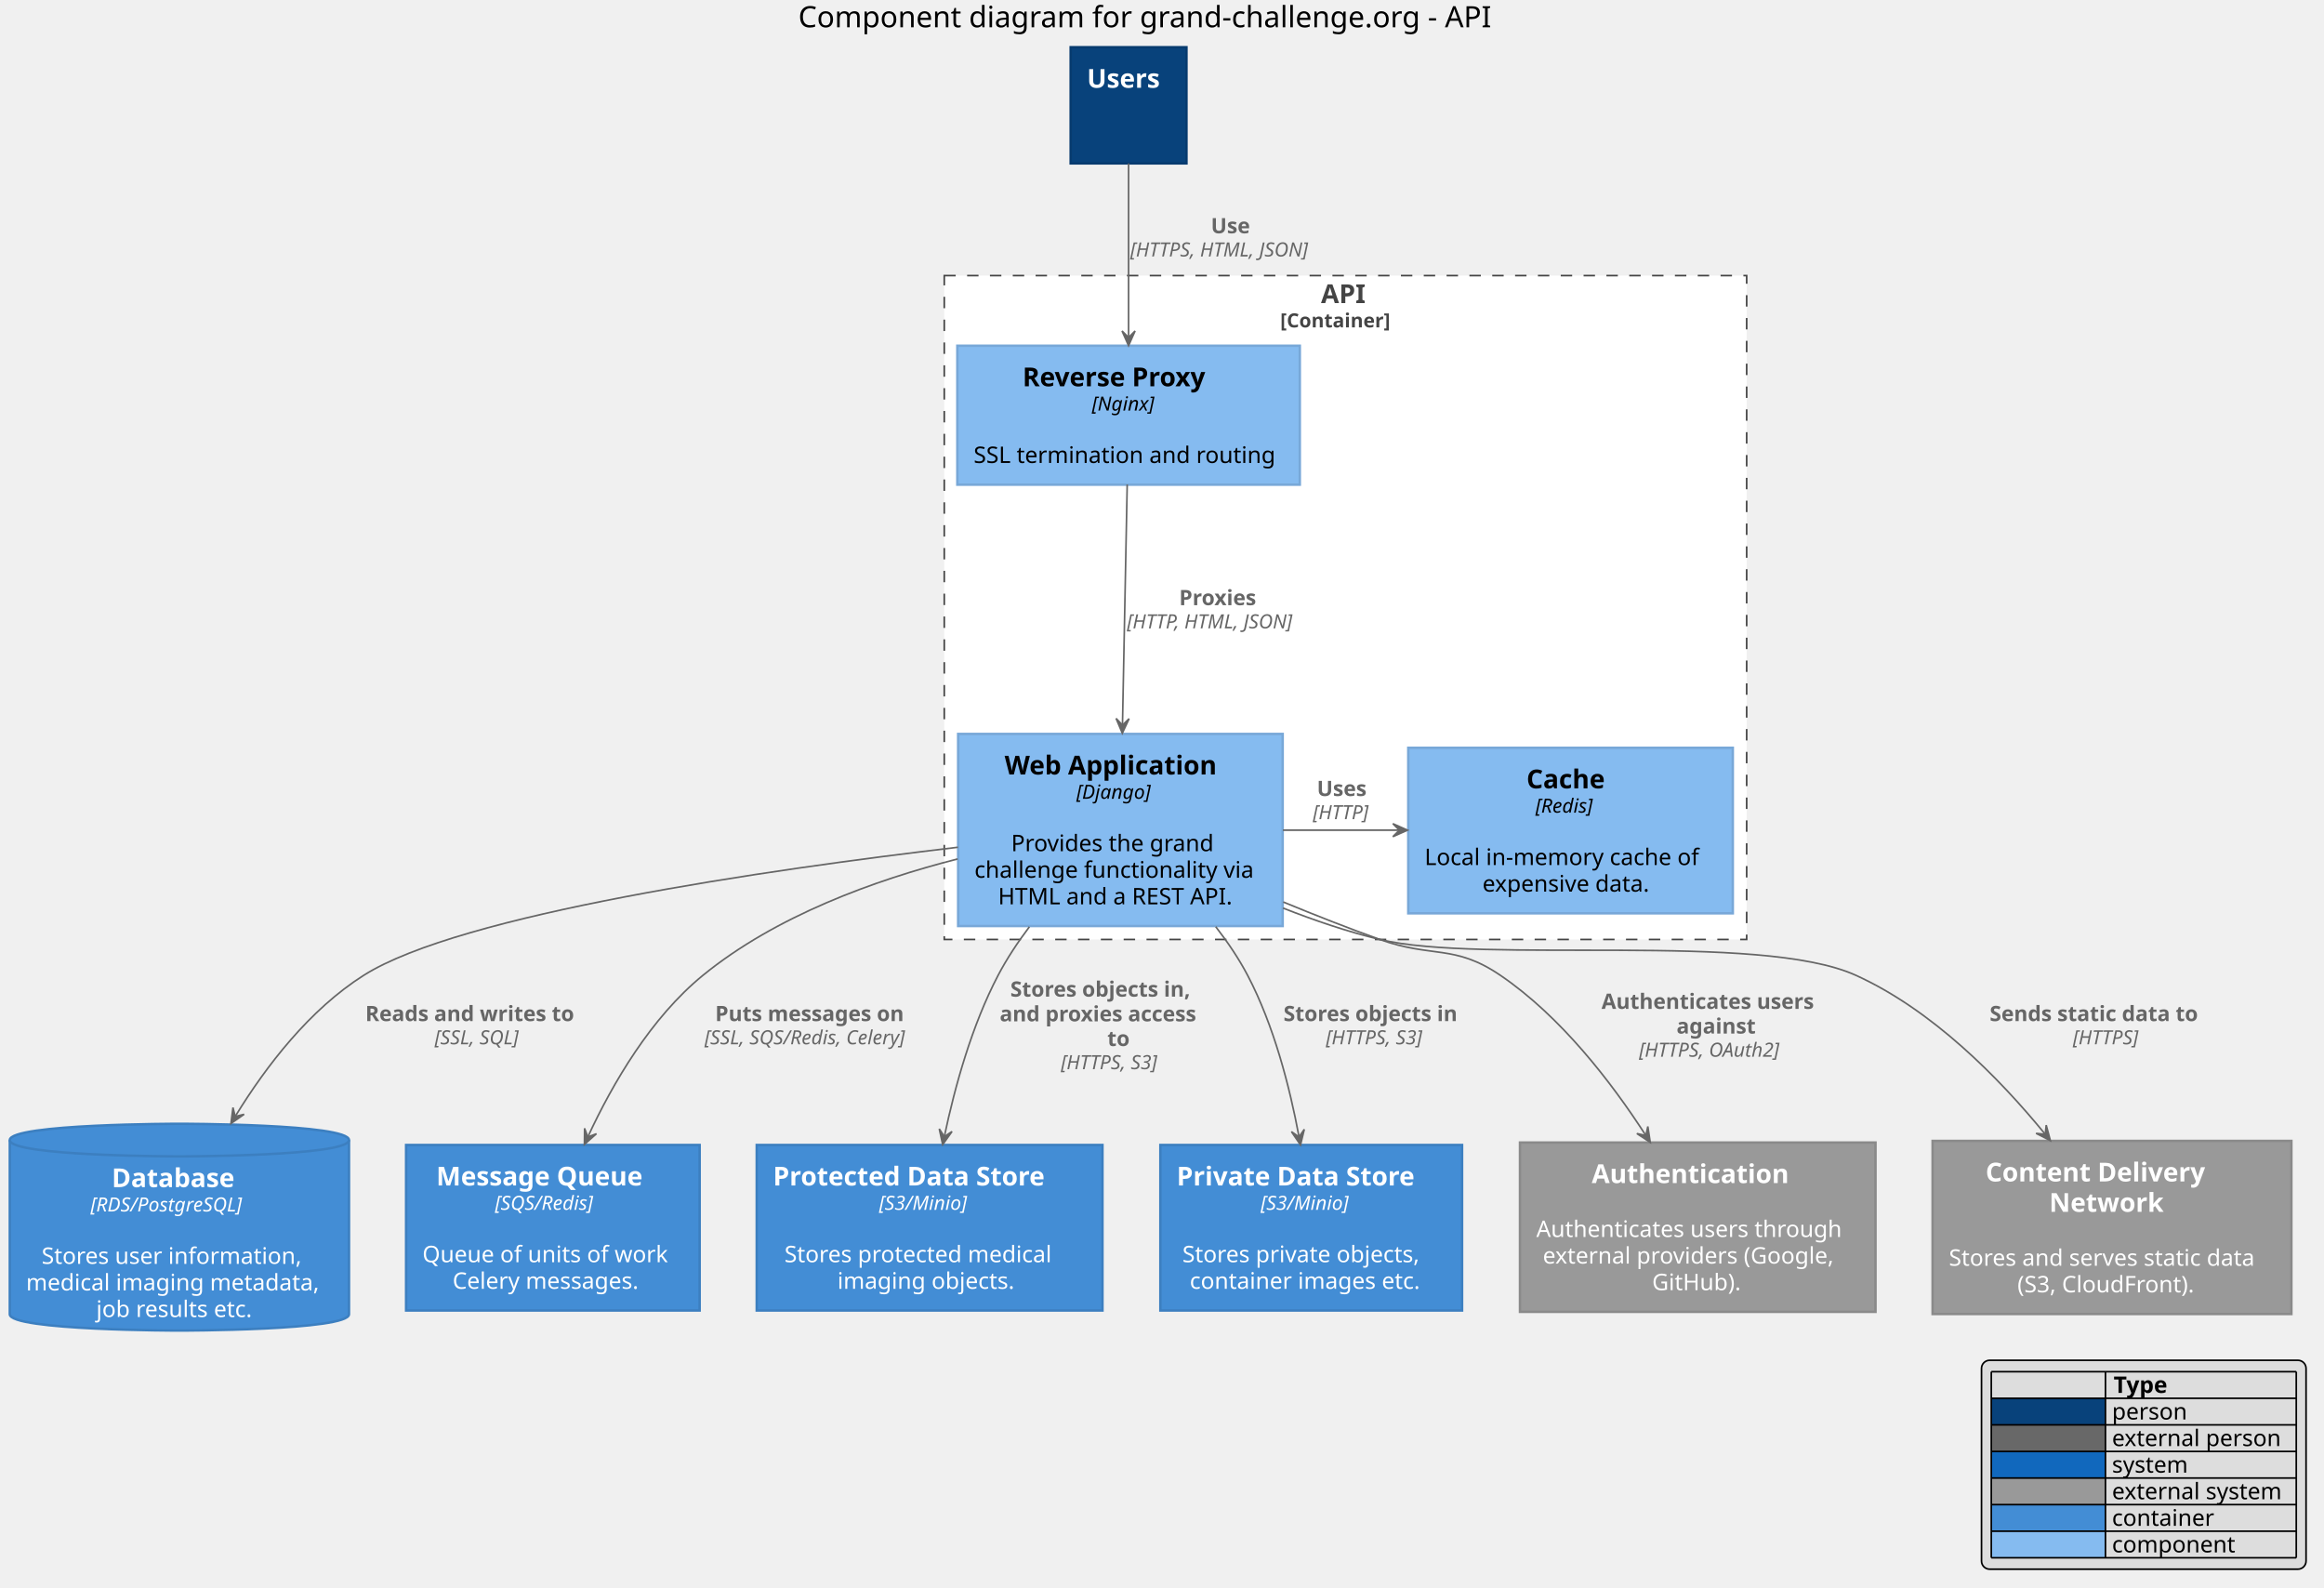
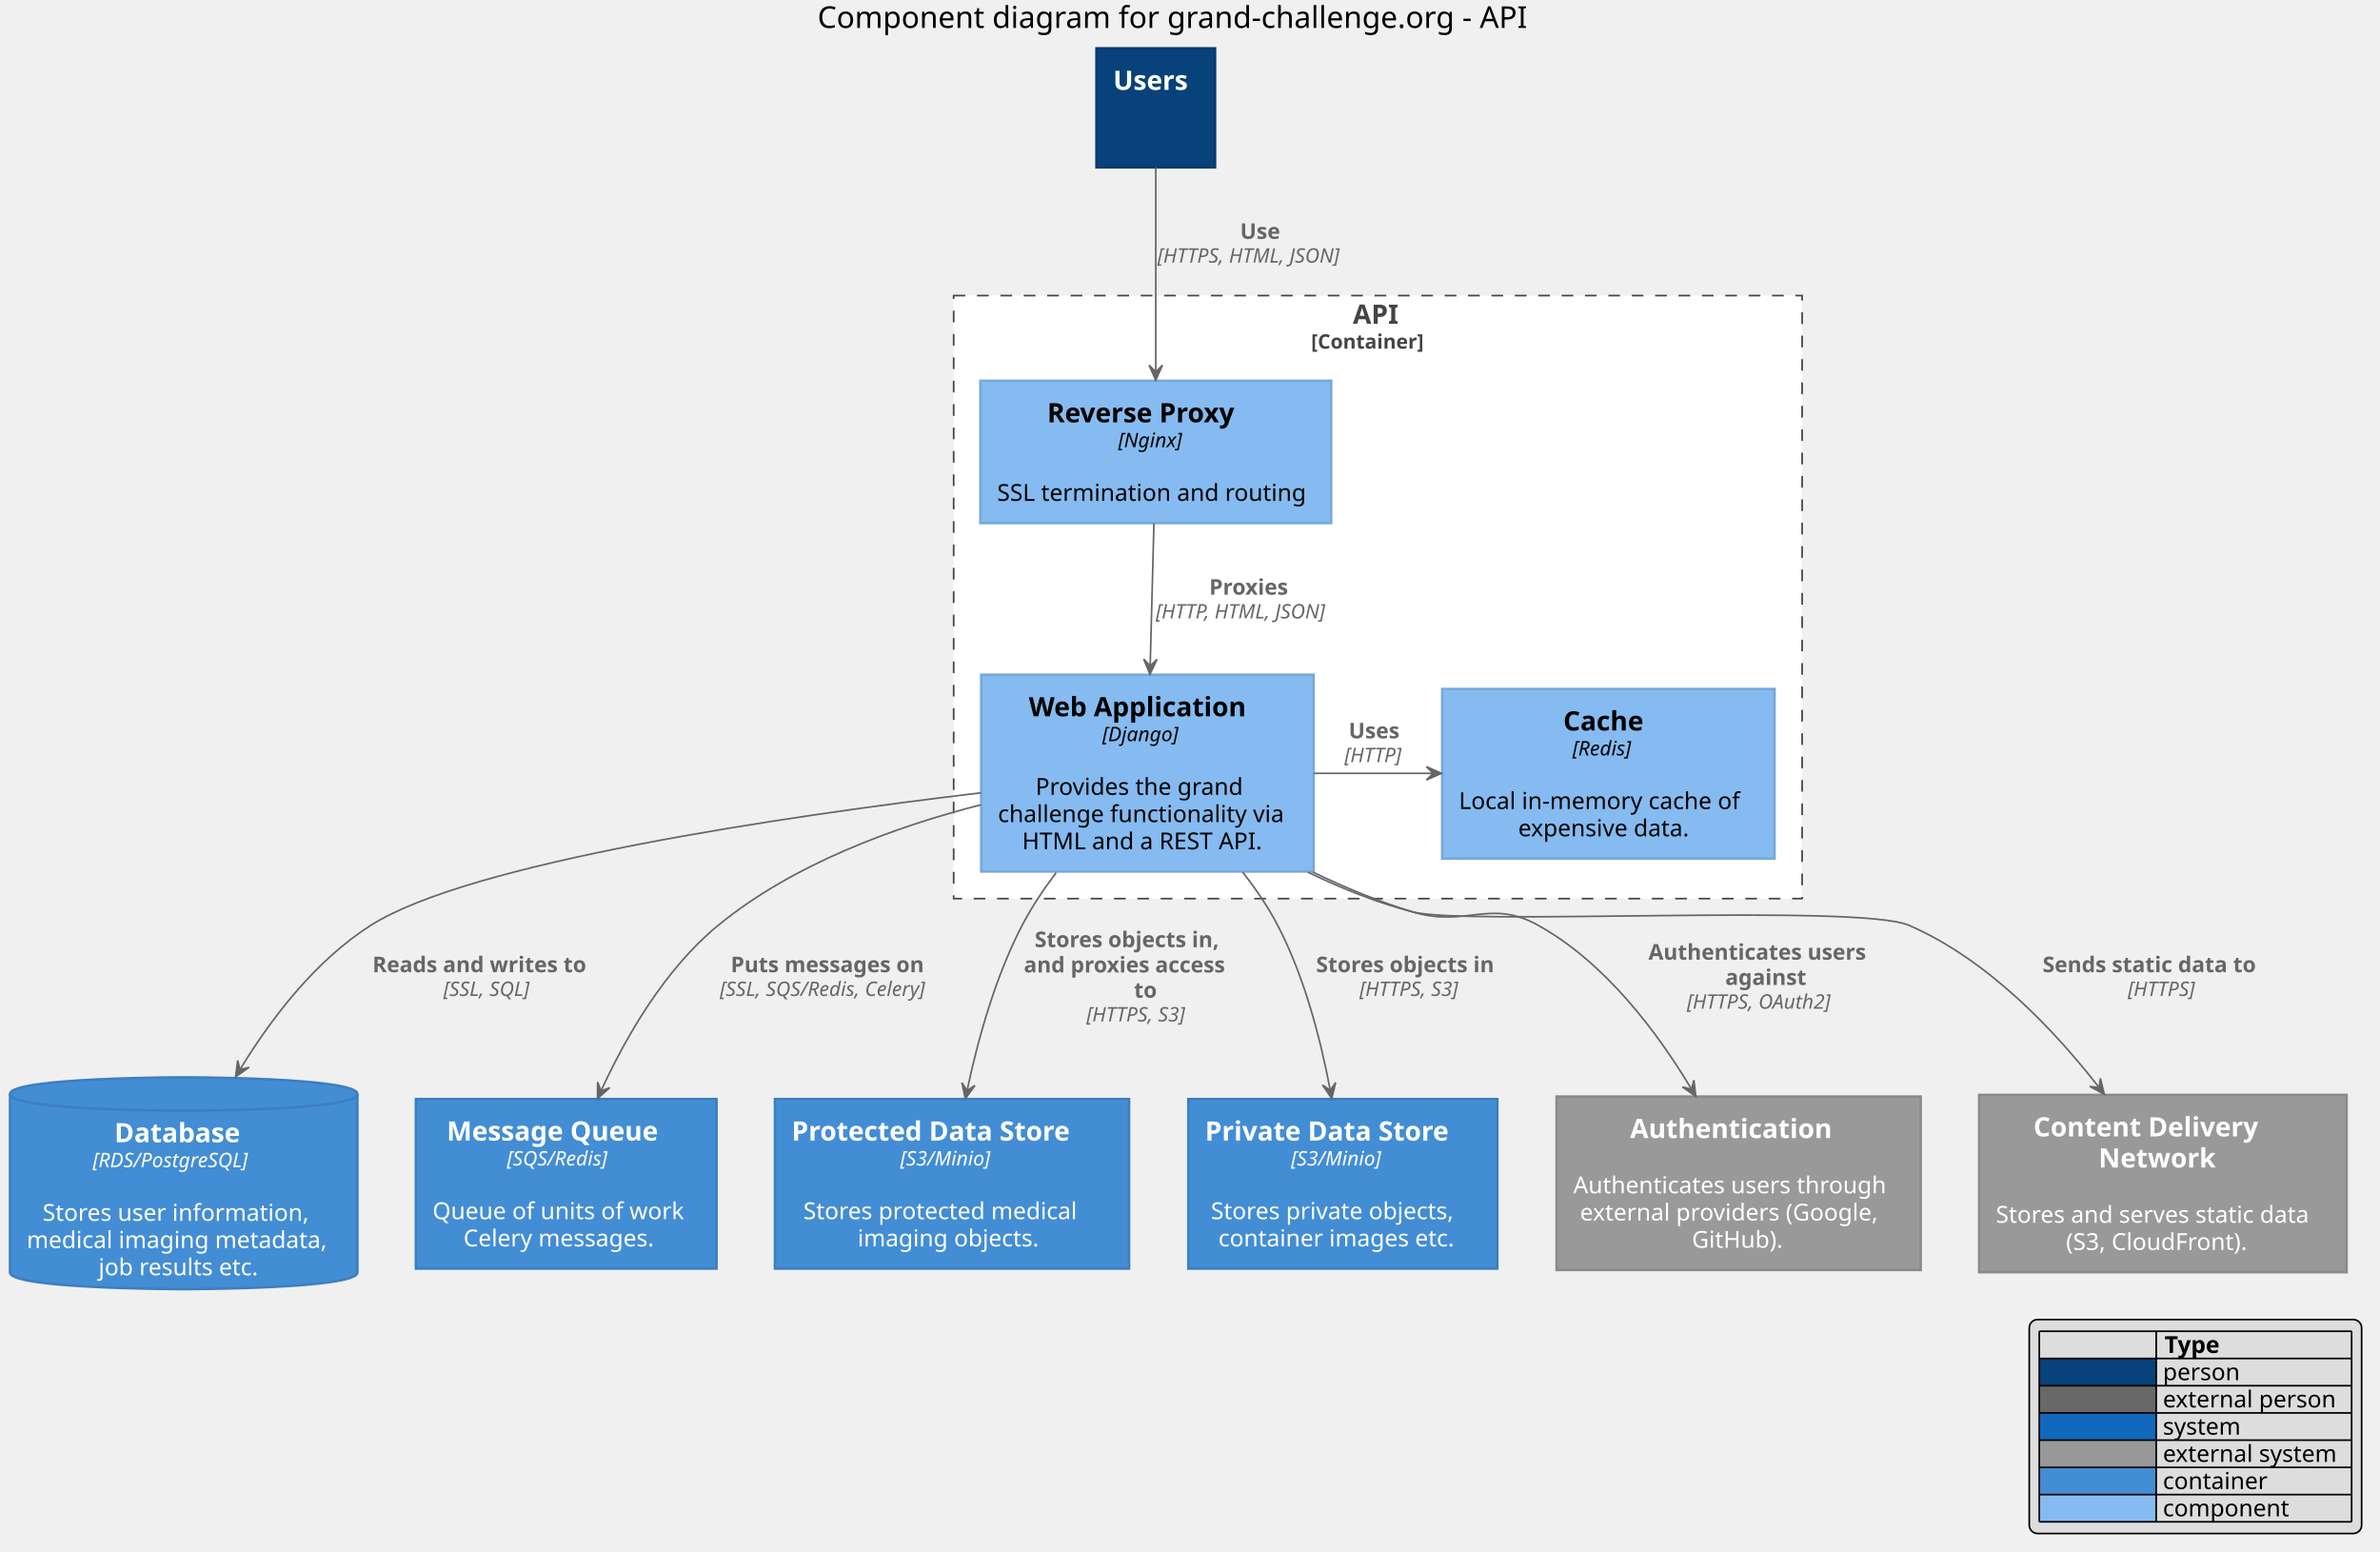
- <svg xmlns="http://www.w3.org/2000/svg" contentScriptType="application/ecmascript" contentStyleType="text/css" height="973px" preserveAspectRatio="none" style="width:1425px;height:973px;" version="1.1" viewBox="0 0 1425 973" width="1425px" zoomAndPan="magnify">
+ <svg xmlns="http://www.w3.org/2000/svg" contentScriptType="application/ecmascript" contentStyleType="text/css" height="929px" preserveAspectRatio="none" style="width:1425px;height:929px;" version="1.1" viewBox="0 0 1425 929" width="1425px" zoomAndPan="magnify">
  <defs />
  <g>
    <text fill="#000000" font-family="sans-serif" font-size="18" lengthAdjust="spacingAndGlyphs" textLength="444" x="489.5" y="16.708">Component diagram for grand-challenge.org - API</text>
-     <rect fill="#FFFFFF" height="407" style="stroke: #444444; stroke-width: 1.0; stroke-dasharray: 7.0,7.0;" width="492" x="579" y="168.953" />
-     <text fill="#444444" font-family="sans-serif" font-size="16" font-weight="bold" lengthAdjust="spacingAndGlyphs" textLength="30" x="810" y="185.805">API</text>
-     <text fill="#444444" font-family="sans-serif" font-size="12" font-weight="bold" lengthAdjust="spacingAndGlyphs" textLength="80" x="785" y="200.717">[Container]</text>
-     <rect fill="#85BBF0" height="117.781" style="stroke: #78A8D8; stroke-width: 1.5;" width="199" x="587.5" y="449.953" />
-     <text fill="#000000" font-family="sans-serif" font-size="16" font-weight="bold" lengthAdjust="spacingAndGlyphs" textLength="142" x="616" y="474.805">Web Application</text>
-     <text fill="#000000" font-family="sans-serif" font-size="12" font-style="italic" lengthAdjust="spacingAndGlyphs" textLength="54" x="660" y="489.717">[Django]</text>
-     <text fill="#000000" font-family="sans-serif" font-size="14" lengthAdjust="spacingAndGlyphs" textLength="0" x="689" y="505.542" />
-     <text fill="#000000" font-family="sans-serif" font-size="14" lengthAdjust="spacingAndGlyphs" textLength="130" x="620" y="521.839">Provides the grand</text>
-     <text fill="#000000" font-family="sans-serif" font-size="14" lengthAdjust="spacingAndGlyphs" textLength="175" x="597.5" y="538.136">challenge functionality via</text>
-     <text fill="#000000" font-family="sans-serif" font-size="14" lengthAdjust="spacingAndGlyphs" textLength="150" x="612" y="554.433">HTML and a REST API.</text>
-     <rect fill="#85BBF0" height="85.188" style="stroke: #78A8D8; stroke-width: 1.5;" width="210" x="587" y="211.953" />
-     <text fill="#000000" font-family="sans-serif" font-size="16" font-weight="bold" lengthAdjust="spacingAndGlyphs" textLength="130" x="627" y="236.805">Reverse Proxy</text>
-     <text fill="#000000" font-family="sans-serif" font-size="12" font-style="italic" lengthAdjust="spacingAndGlyphs" textLength="45" x="669.5" y="251.717">[Nginx]</text>
-     <text fill="#000000" font-family="sans-serif" font-size="14" lengthAdjust="spacingAndGlyphs" textLength="0" x="694" y="267.542" />
-     <text fill="#000000" font-family="sans-serif" font-size="14" lengthAdjust="spacingAndGlyphs" textLength="190" x="597" y="283.839">SSL termination and routing</text>
-     <rect fill="#85BBF0" height="101.484" style="stroke: #78A8D8; stroke-width: 1.5;" width="199" x="863.5" y="458.453" />
-     <text fill="#000000" font-family="sans-serif" font-size="16" font-weight="bold" lengthAdjust="spacingAndGlyphs" textLength="54" x="936" y="483.305">Cache</text>
-     <text fill="#000000" font-family="sans-serif" font-size="12" font-style="italic" lengthAdjust="spacingAndGlyphs" textLength="43" x="941.5" y="498.217">[Redis]</text>
-     <text fill="#000000" font-family="sans-serif" font-size="14" lengthAdjust="spacingAndGlyphs" textLength="0" x="965" y="514.042" />
-     <text fill="#000000" font-family="sans-serif" font-size="14" lengthAdjust="spacingAndGlyphs" textLength="175" x="873.5" y="530.339">Local in-memory cache of</text>
-     <text fill="#000000" font-family="sans-serif" font-size="14" lengthAdjust="spacingAndGlyphs" textLength="108" x="909" y="546.636">expensive data.</text>
+     <rect fill="#FFFFFF" height="361" style="stroke: #444444; stroke-width: 1.0; stroke-dasharray: 7.0,7.0;" width="508" x="571" y="176.953" />
+     <text fill="#444444" font-family="sans-serif" font-size="16" font-weight="bold" lengthAdjust="spacingAndGlyphs" textLength="30" x="810" y="193.805">API</text>
+     <text fill="#444444" font-family="sans-serif" font-size="12" font-weight="bold" lengthAdjust="spacingAndGlyphs" textLength="80" x="785" y="208.717">[Container]</text>
+     <rect fill="#85BBF0" height="117.781" style="stroke: #78A8D8; stroke-width: 1.5;" width="199" x="587.5" y="403.953" />
+     <text fill="#000000" font-family="sans-serif" font-size="16" font-weight="bold" lengthAdjust="spacingAndGlyphs" textLength="142" x="616" y="428.805">Web Application</text>
+     <text fill="#000000" font-family="sans-serif" font-size="12" font-style="italic" lengthAdjust="spacingAndGlyphs" textLength="54" x="660" y="443.717">[Django]</text>
+     <text fill="#000000" font-family="sans-serif" font-size="14" lengthAdjust="spacingAndGlyphs" textLength="0" x="689" y="459.542" />
+     <text fill="#000000" font-family="sans-serif" font-size="14" lengthAdjust="spacingAndGlyphs" textLength="130" x="620" y="475.839">Provides the grand</text>
+     <text fill="#000000" font-family="sans-serif" font-size="14" lengthAdjust="spacingAndGlyphs" textLength="175" x="597.5" y="492.136">challenge functionality via</text>
+     <text fill="#000000" font-family="sans-serif" font-size="14" lengthAdjust="spacingAndGlyphs" textLength="150" x="612" y="508.433">HTML and a REST API.</text>
+     <rect fill="#85BBF0" height="85.188" style="stroke: #78A8D8; stroke-width: 1.5;" width="210" x="587" y="227.953" />
+     <text fill="#000000" font-family="sans-serif" font-size="16" font-weight="bold" lengthAdjust="spacingAndGlyphs" textLength="130" x="627" y="252.805">Reverse Proxy</text>
+     <text fill="#000000" font-family="sans-serif" font-size="12" font-style="italic" lengthAdjust="spacingAndGlyphs" textLength="45" x="669.5" y="267.717">[Nginx]</text>
+     <text fill="#000000" font-family="sans-serif" font-size="14" lengthAdjust="spacingAndGlyphs" textLength="0" x="694" y="283.542" />
+     <text fill="#000000" font-family="sans-serif" font-size="14" lengthAdjust="spacingAndGlyphs" textLength="190" x="597" y="299.839">SSL termination and routing</text>
+     <rect fill="#85BBF0" height="101.484" style="stroke: #78A8D8; stroke-width: 1.5;" width="199" x="863.5" y="412.453" />
+     <text fill="#000000" font-family="sans-serif" font-size="16" font-weight="bold" lengthAdjust="spacingAndGlyphs" textLength="54" x="936" y="437.305">Cache</text>
+     <text fill="#000000" font-family="sans-serif" font-size="12" font-style="italic" lengthAdjust="spacingAndGlyphs" textLength="43" x="941.5" y="452.217">[Redis]</text>
+     <text fill="#000000" font-family="sans-serif" font-size="14" lengthAdjust="spacingAndGlyphs" textLength="0" x="965" y="468.042" />
+     <text fill="#000000" font-family="sans-serif" font-size="14" lengthAdjust="spacingAndGlyphs" textLength="175" x="873.5" y="484.339">Local in-memory cache of</text>
+     <text fill="#000000" font-family="sans-serif" font-size="14" lengthAdjust="spacingAndGlyphs" textLength="108" x="909" y="500.636">expensive data.</text>
    <rect fill="#08427B" height="71.219" style="stroke: #073B6F; stroke-width: 1.5;" width="71" x="656.5" y="28.953" />
    <text fill="#FFFFFF" font-family="sans-serif" font-size="16" font-weight="bold" lengthAdjust="spacingAndGlyphs" textLength="51" x="666.5" y="53.805">Users</text>
    <text fill="#FFFFFF" font-family="sans-serif" font-size="14" lengthAdjust="spacingAndGlyphs" textLength="0" x="694" y="70.573" />
    <text fill="#FFFFFF" font-family="sans-serif" font-size="14" lengthAdjust="spacingAndGlyphs" textLength="0" x="694" y="86.87" />
-     <path d="M6,698.953 C6,688.953 110,688.953 110,688.953 C110,688.953 214,688.953 214,698.953 L214,805.734 C214,815.734 110,815.734 110,815.734 C110,815.734 6,815.734 6,805.734 L6,698.953 " fill="#438DD5" style="stroke: #3C7FC0; stroke-width: 1.5;" />
-     <path d="M6,698.953 C6,708.953 110,708.953 110,708.953 C110,708.953 214,708.953 214,698.953 " fill="none" style="stroke: #3C7FC0; stroke-width: 1.5;" />
-     <text fill="#FFFFFF" font-family="sans-serif" font-size="16" font-weight="bold" lengthAdjust="spacingAndGlyphs" textLength="83" x="68.5" y="727.805">Database</text>
-     <text fill="#FFFFFF" font-family="sans-serif" font-size="12" font-style="italic" lengthAdjust="spacingAndGlyphs" textLength="109" x="55.5" y="742.717">[RDS/PostgreSQL]</text>
-     <text fill="#FFFFFF" font-family="sans-serif" font-size="14" lengthAdjust="spacingAndGlyphs" textLength="0" x="112" y="758.542" />
-     <text fill="#FFFFFF" font-family="sans-serif" font-size="14" lengthAdjust="spacingAndGlyphs" textLength="165" x="25.5" y="774.839">Stores user information,</text>
-     <text fill="#FFFFFF" font-family="sans-serif" font-size="14" lengthAdjust="spacingAndGlyphs" textLength="184" x="16" y="791.136">medical imaging metadata,</text>
-     <text fill="#FFFFFF" font-family="sans-serif" font-size="14" lengthAdjust="spacingAndGlyphs" textLength="102" x="59" y="807.433">job results etc.</text>
-     <rect fill="#438DD5" height="101.484" style="stroke: #3C7FC0; stroke-width: 1.5;" width="180" x="249" y="701.953" />
-     <text fill="#FFFFFF" font-family="sans-serif" font-size="16" font-weight="bold" lengthAdjust="spacingAndGlyphs" textLength="143" x="267.5" y="726.805">Message Queue</text>
-     <text fill="#FFFFFF" font-family="sans-serif" font-size="12" font-style="italic" lengthAdjust="spacingAndGlyphs" textLength="71" x="303.5" y="741.717">[SQS/Redis]</text>
-     <text fill="#FFFFFF" font-family="sans-serif" font-size="14" lengthAdjust="spacingAndGlyphs" textLength="0" x="341" y="757.542" />
-     <text fill="#FFFFFF" font-family="sans-serif" font-size="14" lengthAdjust="spacingAndGlyphs" textLength="156" x="259" y="773.839">Queue of units of work</text>
-     <text fill="#FFFFFF" font-family="sans-serif" font-size="14" lengthAdjust="spacingAndGlyphs" textLength="123" x="277.5" y="790.136">Celery messages.</text>
-     <rect fill="#438DD5" height="101.484" style="stroke: #3C7FC0; stroke-width: 1.5;" width="212" x="464" y="701.953" />
-     <text fill="#FFFFFF" font-family="sans-serif" font-size="16" font-weight="bold" lengthAdjust="spacingAndGlyphs" textLength="192" x="474" y="726.805">Protected Data Store</text>
-     <text fill="#FFFFFF" font-family="sans-serif" font-size="12" font-style="italic" lengthAdjust="spacingAndGlyphs" textLength="62" x="539" y="741.717">[S3/Minio]</text>
-     <text fill="#FFFFFF" font-family="sans-serif" font-size="14" lengthAdjust="spacingAndGlyphs" textLength="0" x="572" y="757.542" />
-     <text fill="#FFFFFF" font-family="sans-serif" font-size="14" lengthAdjust="spacingAndGlyphs" textLength="174" x="481" y="773.839">Stores protected medical</text>
-     <text fill="#FFFFFF" font-family="sans-serif" font-size="14" lengthAdjust="spacingAndGlyphs" textLength="113" x="513.5" y="790.136">imaging objects.</text>
-     <rect fill="#438DD5" height="101.484" style="stroke: #3C7FC0; stroke-width: 1.5;" width="185" x="711.5" y="701.953" />
-     <text fill="#FFFFFF" font-family="sans-serif" font-size="16" font-weight="bold" lengthAdjust="spacingAndGlyphs" textLength="165" x="721.5" y="726.805">Private Data Store</text>
-     <text fill="#FFFFFF" font-family="sans-serif" font-size="12" font-style="italic" lengthAdjust="spacingAndGlyphs" textLength="62" x="773" y="741.717">[S3/Minio]</text>
-     <text fill="#FFFFFF" font-family="sans-serif" font-size="14" lengthAdjust="spacingAndGlyphs" textLength="0" x="806" y="757.542" />
-     <text fill="#FFFFFF" font-family="sans-serif" font-size="14" lengthAdjust="spacingAndGlyphs" textLength="154" x="725" y="773.839">Stores private objects,</text>
-     <text fill="#FFFFFF" font-family="sans-serif" font-size="14" lengthAdjust="spacingAndGlyphs" textLength="149" x="729.5" y="790.136">container images etc.</text>
-     <rect fill="#999999" height="103.812" style="stroke: #8A8A8A; stroke-width: 1.5;" width="218" x="932" y="700.453" />
-     <text fill="#FFFFFF" font-family="sans-serif" font-size="16" font-weight="bold" lengthAdjust="spacingAndGlyphs" textLength="130" x="976" y="725.305">Authentication</text>
-     <text fill="#FFFFFF" font-family="sans-serif" font-size="14" lengthAdjust="spacingAndGlyphs" textLength="0" x="1043" y="742.073" />
-     <text fill="#FFFFFF" font-family="sans-serif" font-size="14" lengthAdjust="spacingAndGlyphs" textLength="198" x="942" y="758.37">Authenticates users through</text>
-     <text fill="#FFFFFF" font-family="sans-serif" font-size="14" lengthAdjust="spacingAndGlyphs" textLength="186" x="946" y="774.667">external providers (Google,</text>
-     <text fill="#FFFFFF" font-family="sans-serif" font-size="14" lengthAdjust="spacingAndGlyphs" textLength="56" x="1013" y="790.964">GitHub).</text>
-     <rect fill="#999999" height="106.141" style="stroke: #8A8A8A; stroke-width: 1.5;" width="220" x="1185" y="699.453" />
-     <text fill="#FFFFFF" font-family="sans-serif" font-size="16" font-weight="bold" lengthAdjust="spacingAndGlyphs" textLength="149" x="1217.5" y="724.305">Content Delivery</text>
-     <text fill="#FFFFFF" font-family="sans-serif" font-size="16" font-weight="bold" lengthAdjust="spacingAndGlyphs" textLength="77" x="1256.5" y="742.93">Network</text>
-     <text fill="#FFFFFF" font-family="sans-serif" font-size="14" lengthAdjust="spacingAndGlyphs" textLength="0" x="1297" y="759.698" />
-     <text fill="#FFFFFF" font-family="sans-serif" font-size="14" lengthAdjust="spacingAndGlyphs" textLength="200" x="1195" y="775.995">Stores and serves static data</text>
-     <text fill="#FFFFFF" font-family="sans-serif" font-size="14" lengthAdjust="spacingAndGlyphs" textLength="116" x="1237" y="792.292">(S3, CloudFront).</text>
-     <path d="M692,100.191 C692,130.292 692,173.61 692,206.684 " fill="none" id="users-&gt;nginx" style="stroke: #666666; stroke-width: 1.0;" />
-     <polygon fill="#666666" points="692,211.9,696,202.9,692,206.9,688,202.9,692,211.9" style="stroke: #666666; stroke-width: 1.0;" />
+     <path d="M6,654.953 C6,644.953 110,644.953 110,644.953 C110,644.953 214,644.953 214,654.953 L214,761.734 C214,771.734 110,771.734 110,771.734 C110,771.734 6,771.734 6,761.734 L6,654.953 " fill="#438DD5" style="stroke: #3C7FC0; stroke-width: 1.5;" />
+     <path d="M6,654.953 C6,664.953 110,664.953 110,664.953 C110,664.953 214,664.953 214,654.953 " fill="none" style="stroke: #3C7FC0; stroke-width: 1.5;" />
+     <text fill="#FFFFFF" font-family="sans-serif" font-size="16" font-weight="bold" lengthAdjust="spacingAndGlyphs" textLength="83" x="68.5" y="683.805">Database</text>
+     <text fill="#FFFFFF" font-family="sans-serif" font-size="12" font-style="italic" lengthAdjust="spacingAndGlyphs" textLength="109" x="55.5" y="698.717">[RDS/PostgreSQL]</text>
+     <text fill="#FFFFFF" font-family="sans-serif" font-size="14" lengthAdjust="spacingAndGlyphs" textLength="0" x="112" y="714.542" />
+     <text fill="#FFFFFF" font-family="sans-serif" font-size="14" lengthAdjust="spacingAndGlyphs" textLength="165" x="25.5" y="730.839">Stores user information,</text>
+     <text fill="#FFFFFF" font-family="sans-serif" font-size="14" lengthAdjust="spacingAndGlyphs" textLength="184" x="16" y="747.136">medical imaging metadata,</text>
+     <text fill="#FFFFFF" font-family="sans-serif" font-size="14" lengthAdjust="spacingAndGlyphs" textLength="102" x="59" y="763.433">job results etc.</text>
+     <rect fill="#438DD5" height="101.484" style="stroke: #3C7FC0; stroke-width: 1.5;" width="180" x="249" y="657.953" />
+     <text fill="#FFFFFF" font-family="sans-serif" font-size="16" font-weight="bold" lengthAdjust="spacingAndGlyphs" textLength="143" x="267.5" y="682.805">Message Queue</text>
+     <text fill="#FFFFFF" font-family="sans-serif" font-size="12" font-style="italic" lengthAdjust="spacingAndGlyphs" textLength="71" x="303.5" y="697.717">[SQS/Redis]</text>
+     <text fill="#FFFFFF" font-family="sans-serif" font-size="14" lengthAdjust="spacingAndGlyphs" textLength="0" x="341" y="713.542" />
+     <text fill="#FFFFFF" font-family="sans-serif" font-size="14" lengthAdjust="spacingAndGlyphs" textLength="156" x="259" y="729.839">Queue of units of work</text>
+     <text fill="#FFFFFF" font-family="sans-serif" font-size="14" lengthAdjust="spacingAndGlyphs" textLength="123" x="277.5" y="746.136">Celery messages.</text>
+     <rect fill="#438DD5" height="101.484" style="stroke: #3C7FC0; stroke-width: 1.5;" width="212" x="464" y="657.953" />
+     <text fill="#FFFFFF" font-family="sans-serif" font-size="16" font-weight="bold" lengthAdjust="spacingAndGlyphs" textLength="192" x="474" y="682.805">Protected Data Store</text>
+     <text fill="#FFFFFF" font-family="sans-serif" font-size="12" font-style="italic" lengthAdjust="spacingAndGlyphs" textLength="62" x="539" y="697.717">[S3/Minio]</text>
+     <text fill="#FFFFFF" font-family="sans-serif" font-size="14" lengthAdjust="spacingAndGlyphs" textLength="0" x="572" y="713.542" />
+     <text fill="#FFFFFF" font-family="sans-serif" font-size="14" lengthAdjust="spacingAndGlyphs" textLength="174" x="481" y="729.839">Stores protected medical</text>
+     <text fill="#FFFFFF" font-family="sans-serif" font-size="14" lengthAdjust="spacingAndGlyphs" textLength="113" x="513.5" y="746.136">imaging objects.</text>
+     <rect fill="#438DD5" height="101.484" style="stroke: #3C7FC0; stroke-width: 1.5;" width="185" x="711.5" y="657.953" />
+     <text fill="#FFFFFF" font-family="sans-serif" font-size="16" font-weight="bold" lengthAdjust="spacingAndGlyphs" textLength="165" x="721.5" y="682.805">Private Data Store</text>
+     <text fill="#FFFFFF" font-family="sans-serif" font-size="12" font-style="italic" lengthAdjust="spacingAndGlyphs" textLength="62" x="773" y="697.717">[S3/Minio]</text>
+     <text fill="#FFFFFF" font-family="sans-serif" font-size="14" lengthAdjust="spacingAndGlyphs" textLength="0" x="806" y="713.542" />
+     <text fill="#FFFFFF" font-family="sans-serif" font-size="14" lengthAdjust="spacingAndGlyphs" textLength="154" x="725" y="729.839">Stores private objects,</text>
+     <text fill="#FFFFFF" font-family="sans-serif" font-size="14" lengthAdjust="spacingAndGlyphs" textLength="149" x="729.5" y="746.136">container images etc.</text>
+     <rect fill="#999999" height="103.812" style="stroke: #8A8A8A; stroke-width: 1.5;" width="218" x="932" y="656.453" />
+     <text fill="#FFFFFF" font-family="sans-serif" font-size="16" font-weight="bold" lengthAdjust="spacingAndGlyphs" textLength="130" x="976" y="681.305">Authentication</text>
+     <text fill="#FFFFFF" font-family="sans-serif" font-size="14" lengthAdjust="spacingAndGlyphs" textLength="0" x="1043" y="698.073" />
+     <text fill="#FFFFFF" font-family="sans-serif" font-size="14" lengthAdjust="spacingAndGlyphs" textLength="198" x="942" y="714.37">Authenticates users through</text>
+     <text fill="#FFFFFF" font-family="sans-serif" font-size="14" lengthAdjust="spacingAndGlyphs" textLength="186" x="946" y="730.667">external providers (Google,</text>
+     <text fill="#FFFFFF" font-family="sans-serif" font-size="14" lengthAdjust="spacingAndGlyphs" textLength="56" x="1013" y="746.964">GitHub).</text>
+     <rect fill="#999999" height="106.141" style="stroke: #8A8A8A; stroke-width: 1.5;" width="220" x="1185" y="655.453" />
+     <text fill="#FFFFFF" font-family="sans-serif" font-size="16" font-weight="bold" lengthAdjust="spacingAndGlyphs" textLength="149" x="1217.5" y="680.305">Content Delivery</text>
+     <text fill="#FFFFFF" font-family="sans-serif" font-size="16" font-weight="bold" lengthAdjust="spacingAndGlyphs" textLength="77" x="1256.5" y="698.93">Network</text>
+     <text fill="#FFFFFF" font-family="sans-serif" font-size="14" lengthAdjust="spacingAndGlyphs" textLength="0" x="1297" y="715.698" />
+     <text fill="#FFFFFF" font-family="sans-serif" font-size="14" lengthAdjust="spacingAndGlyphs" textLength="200" x="1195" y="731.995">Stores and serves static data</text>
+     <text fill="#FFFFFF" font-family="sans-serif" font-size="14" lengthAdjust="spacingAndGlyphs" textLength="116" x="1237" y="748.292">(S3, CloudFront).</text>
+     <path d="M692,100.063 C692,133.643 692,184.883 692,222.213 " fill="none" id="users-&gt;nginx" style="stroke: #666666; stroke-width: 1.0;" />
+     <polygon fill="#666666" points="692,227.613,696,218.613,692,222.613,688,218.613,692,227.613" style="stroke: #666666; stroke-width: 1.0;" />
    <text fill="#666666" font-family="sans-serif" font-size="13" font-weight="bold" lengthAdjust="spacingAndGlyphs" textLength="27" x="742.5" y="143.02">Use</text>
    <text fill="#666666" font-family="sans-serif" font-size="12" font-style="italic" lengthAdjust="spacingAndGlyphs" textLength="126" x="693" y="157.225">[HTTPS, HTML, JSON]</text>
-     <path d="M786.852,552.996 C806.318,561.022 826.682,569.035 846,575.953 C878.303,587.521 891.637,578.645 920,597.953 C956.926,623.091 987.767,663.006 1009.071,695.968 " fill="none" id="gc_web_app-&gt;oauth" style="stroke: #666666; stroke-width: 1.0;" />
-     <polygon fill="#666666" points="1011.882,700.364,1010.403,690.627,1009.188,696.152,1003.663,694.937,1011.882,700.364" style="stroke: #666666; stroke-width: 1.0;" />
-     <text fill="#666666" font-family="sans-serif" font-size="13" font-weight="bold" lengthAdjust="spacingAndGlyphs" textLength="147" x="982" y="618.52">Authenticates users</text>
-     <text fill="#666666" font-family="sans-serif" font-size="13" font-weight="bold" lengthAdjust="spacingAndGlyphs" textLength="55" x="1028" y="633.653">against</text>
-     <text fill="#666666" font-family="sans-serif" font-size="12" font-style="italic" lengthAdjust="spacingAndGlyphs" textLength="101" x="1005" y="647.857">[HTTPS, OAuth2]</text>
-     <path d="M786.698,556.714 C806.002,564.304 826.346,571.206 846,575.953 C909.254,591.231 1078.751,571.046 1138,597.953 C1184.675,619.15 1225.517,660.511 1253.837,695.107 " fill="none" id="gc_web_app-&gt;cdn" style="stroke: #666666; stroke-width: 1.0;" />
-     <polygon fill="#666666" points="1257.228,699.29,1254.669,689.78,1254.08,695.406,1248.454,694.817,1257.228,699.29" style="stroke: #666666; stroke-width: 1.0;" />
-     <text fill="#666666" font-family="sans-serif" font-size="13" font-weight="bold" lengthAdjust="spacingAndGlyphs" textLength="150" x="1220" y="626.02">Sends static data to</text>
-     <text fill="#666666" font-family="sans-serif" font-size="12" font-style="italic" lengthAdjust="spacingAndGlyphs" textLength="48" x="1271" y="640.225">[HTTPS]</text>
-     <path d="M587.364,519.435 C469.65,533.292 282.297,560.412 223,597.953 C189.95,618.878 163.402,653.225 144.365,684.226 " fill="none" id="gc_web_app-&gt;postgres" style="stroke: #666666; stroke-width: 1.0;" />
-     <polygon fill="#666666" points="141.611,688.774,149.694,683.148,144.201,684.497,142.851,679.004,141.611,688.774" style="stroke: #666666; stroke-width: 1.0;" />
-     <text fill="#666666" font-family="sans-serif" font-size="13" font-weight="bold" lengthAdjust="spacingAndGlyphs" textLength="149" x="224" y="626.02">Reads and writes to</text>
-     <text fill="#666666" font-family="sans-serif" font-size="12" font-style="italic" lengthAdjust="spacingAndGlyphs" textLength="64" x="266.5" y="640.225">[SSL, SQL]</text>
-     <path d="M631.193,568.189 C624.032,577.682 617.347,587.752 612,597.953 C595.896,628.673 585.513,666.152 579.099,696.503 " fill="none" id="gc_web_app-&gt;protected_s3" style="stroke: #666666; stroke-width: 1.0;" />
-     <polygon fill="#666666" points="578.025,701.696,583.765,693.692,579.038,696.8,575.93,692.073,578.025,701.696" style="stroke: #666666; stroke-width: 1.0;" />
-     <text fill="#666666" font-family="sans-serif" font-size="13" font-weight="bold" lengthAdjust="spacingAndGlyphs" textLength="129" x="619.5" y="611.02">Stores objects in,</text>
-     <text fill="#666666" font-family="sans-serif" font-size="13" font-weight="bold" lengthAdjust="spacingAndGlyphs" textLength="142" x="613" y="626.153">and proxies access</text>
-     <text fill="#666666" font-family="sans-serif" font-size="13" font-weight="bold" lengthAdjust="spacingAndGlyphs" textLength="15" x="679" y="641.286">to</text>
-     <text fill="#666666" font-family="sans-serif" font-size="12" font-style="italic" lengthAdjust="spacingAndGlyphs" textLength="72" x="650.5" y="655.49">[HTTPS, S3]</text>
-     <path d="M745.448,568.136 C752.791,577.599 759.604,587.675 765,597.953 C781.107,628.633 790.788,666.276 796.476,696.725 " fill="none" id="gc_web_app-&gt;private_s3" style="stroke: #666666; stroke-width: 1.0;" />
-     <polygon fill="#666666" points="797.424,701.935,799.749,692.364,796.529,697.015,791.878,693.796,797.424,701.935" style="stroke: #666666; stroke-width: 1.0;" />
-     <text fill="#666666" font-family="sans-serif" font-size="13" font-weight="bold" lengthAdjust="spacingAndGlyphs" textLength="124" x="787" y="626.02">Stores objects in</text>
-     <text fill="#666666" font-family="sans-serif" font-size="12" font-style="italic" lengthAdjust="spacingAndGlyphs" textLength="72" x="813" y="640.225">[HTTPS, S3]</text>
-     <path d="M587.198,526.599 C536.207,539.579 475.669,561.523 431,597.953 C399.179,623.905 375.77,663.974 360.53,696.804 " fill="none" id="gc_web_app-&gt;message_queue" style="stroke: #666666; stroke-width: 1.0;" />
-     <polygon fill="#666666" points="358.34,701.592,365.72,695.07,360.419,697.045,358.445,691.744,358.34,701.592" style="stroke: #666666; stroke-width: 1.0;" />
-     <text fill="#666666" font-family="sans-serif" font-size="13" font-weight="bold" lengthAdjust="spacingAndGlyphs" textLength="136" x="438.5" y="626.02">Puts messages on</text>
-     <text fill="#666666" font-family="sans-serif" font-size="12" font-style="italic" lengthAdjust="spacingAndGlyphs" textLength="149" x="432" y="640.225">[SSL, SQS/Redis, Celery]</text>
-     <path d="M786.642,508.953 C809.754,508.953 834.425,508.953 857.768,508.953 " fill="none" id="gc_web_app-&gt;redis" style="stroke: #666666; stroke-width: 1.0;" />
-     <polygon fill="#666666" points="863.041,508.953,854.041,504.953,858.041,508.953,854.041,512.953,863.041,508.953" style="stroke: #666666; stroke-width: 1.0;" />
-     <text fill="#666666" font-family="sans-serif" font-size="13" font-weight="bold" lengthAdjust="spacingAndGlyphs" textLength="35" x="807.5" y="488.02">Uses</text>
-     <text fill="#666666" font-family="sans-serif" font-size="12" font-style="italic" lengthAdjust="spacingAndGlyphs" textLength="40" x="805" y="502.225">[HTTP]</text>
-     <path d="M691.163,297.051 C690.373,337.245 689.179,398.063 688.271,444.249 " fill="none" id="nginx-&gt;gc_web_app" style="stroke: #666666; stroke-width: 1.0;" />
-     <polygon fill="#666666" points="688.168,449.521,692.344,440.602,688.266,444.522,684.345,440.444,688.168,449.521" style="stroke: #666666; stroke-width: 1.0;" />
-     <text fill="#666666" font-family="sans-serif" font-size="13" font-weight="bold" lengthAdjust="spacingAndGlyphs" textLength="54" x="723" y="371.02">Proxies</text>
-     <text fill="#666666" font-family="sans-serif" font-size="12" font-style="italic" lengthAdjust="spacingAndGlyphs" textLength="118" x="691" y="385.225">[HTTP, HTML, JSON]</text>
-     <rect fill="#DDDDDD" height="128.078" rx="5" ry="5" style="stroke: #000000; stroke-width: 1.0;" width="199" x="1215" y="833.953" />
-     <text fill="#000000" font-family="sans-serif" font-size="14" font-weight="bold" lengthAdjust="spacingAndGlyphs" textLength="0" x="1291" y="853.948" />
-     <text fill="#000000" font-family="sans-serif" font-size="14" font-weight="bold" lengthAdjust="spacingAndGlyphs" textLength="39" x="1296" y="853.948">Type</text>
-     <rect fill="#08427B" height="16.297" style="stroke: none; stroke-width: 1.0;" width="70" x="1221" y="857.25" />
-     <text fill="#000000" font-family="sans-serif" font-size="14" lengthAdjust="spacingAndGlyphs" textLength="0" x="1245" y="870.245" />
-     <text fill="#000000" font-family="sans-serif" font-size="14" lengthAdjust="spacingAndGlyphs" textLength="49" x="1295" y="870.245">person</text>
-     <rect fill="#686868" height="16.297" style="stroke: none; stroke-width: 1.0;" width="70" x="1221" y="873.547" />
-     <text fill="#000000" font-family="sans-serif" font-size="14" lengthAdjust="spacingAndGlyphs" textLength="0" x="1245" y="886.542" />
-     <text fill="#000000" font-family="sans-serif" font-size="14" lengthAdjust="spacingAndGlyphs" textLength="108" x="1295" y="886.542">external person</text>
-     <rect fill="#1168BD" height="16.297" style="stroke: none; stroke-width: 1.0;" width="70" x="1221" y="889.844" />
-     <text fill="#000000" font-family="sans-serif" font-size="14" lengthAdjust="spacingAndGlyphs" textLength="0" x="1233" y="902.839" />
-     <text fill="#000000" font-family="sans-serif" font-size="14" lengthAdjust="spacingAndGlyphs" textLength="50" x="1295" y="902.839">system</text>
-     <rect fill="#999999" height="16.297" style="stroke: none; stroke-width: 1.0;" width="70" x="1221" y="906.141" />
-     <text fill="#000000" font-family="sans-serif" font-size="14" lengthAdjust="spacingAndGlyphs" textLength="0" x="1245" y="919.136" />
-     <text fill="#000000" font-family="sans-serif" font-size="14" lengthAdjust="spacingAndGlyphs" textLength="109" x="1295" y="919.136">external system</text>
-     <rect fill="#438DD5" height="16.297" style="stroke: none; stroke-width: 1.0;" width="70" x="1221" y="922.438" />
-     <text fill="#000000" font-family="sans-serif" font-size="14" lengthAdjust="spacingAndGlyphs" textLength="0" x="1233" y="935.433" />
-     <text fill="#000000" font-family="sans-serif" font-size="14" lengthAdjust="spacingAndGlyphs" textLength="65" x="1295" y="935.433">container</text>
-     <rect fill="#85BBF0" height="16.297" style="stroke: none; stroke-width: 1.0;" width="70" x="1221" y="938.734" />
-     <text fill="#000000" font-family="sans-serif" font-size="14" lengthAdjust="spacingAndGlyphs" textLength="0" x="1233" y="951.73" />
-     <text fill="#000000" font-family="sans-serif" font-size="14" lengthAdjust="spacingAndGlyphs" textLength="80" x="1295" y="951.73">component</text>
-     <line style="stroke: #000000; stroke-width: 1.0;" x1="1221" x2="1408" y1="840.953" y2="840.953" />
-     <line style="stroke: #000000; stroke-width: 1.0;" x1="1221" x2="1408" y1="857.25" y2="857.25" />
-     <line style="stroke: #000000; stroke-width: 1.0;" x1="1221" x2="1408" y1="873.547" y2="873.547" />
-     <line style="stroke: #000000; stroke-width: 1.0;" x1="1221" x2="1408" y1="889.844" y2="889.844" />
-     <line style="stroke: #000000; stroke-width: 1.0;" x1="1221" x2="1408" y1="906.141" y2="906.141" />
-     <line style="stroke: #000000; stroke-width: 1.0;" x1="1221" x2="1408" y1="922.438" y2="922.438" />
-     <line style="stroke: #000000; stroke-width: 1.0;" x1="1221" x2="1408" y1="938.734" y2="938.734" />
-     <line style="stroke: #000000; stroke-width: 1.0;" x1="1221" x2="1408" y1="955.031" y2="955.031" />
-     <line style="stroke: #000000; stroke-width: 1.0;" x1="1221" x2="1221" y1="840.953" y2="955.031" />
-     <line style="stroke: #000000; stroke-width: 1.0;" x1="1291" x2="1291" y1="840.953" y2="955.031" />
-     <line style="stroke: #000000; stroke-width: 1.0;" x1="1408" x2="1408" y1="840.953" y2="955.031" />
+     <path d="M786,522.063 C805.37,531.383 825.92,539.933 846,545.953 C878.11,555.573 891.69,537.683 921,553.953 C960.91,576.103 992.09,617.553 1012.65,651.803 " fill="none" id="gc_web_app-&gt;oauth" style="stroke: #666666; stroke-width: 1.0;" />
+     <polygon fill="#666666" points="1015.35,656.373,1014.188,646.593,1012.794,652.076,1007.312,650.682,1015.35,656.373" style="stroke: #666666; stroke-width: 1.0;" />
+     <text fill="#666666" font-family="sans-serif" font-size="13" font-weight="bold" lengthAdjust="spacingAndGlyphs" textLength="147" x="987" y="574.52">Authenticates users</text>
+     <text fill="#666666" font-family="sans-serif" font-size="13" font-weight="bold" lengthAdjust="spacingAndGlyphs" textLength="55" x="1033" y="589.653">against</text>
+     <text fill="#666666" font-family="sans-serif" font-size="12" font-style="italic" lengthAdjust="spacingAndGlyphs" textLength="101" x="1010" y="603.857">[HTTPS, OAuth2]</text>
+     <path d="M783.06,522.133 C803.21,531.833 824.79,540.503 846,545.953 C877.97,554.173 1112.71,540.833 1143,553.953 C1189.63,574.143 1229.48,615.963 1256.66,650.853 " fill="none" id="gc_web_app-&gt;cdn" style="stroke: #666666; stroke-width: 1.0;" />
+     <polygon fill="#666666" points="1259.92,655.073,1257.583,645.505,1256.863,651.116,1251.252,650.396,1259.92,655.073" style="stroke: #666666; stroke-width: 1.0;" />
+     <text fill="#666666" font-family="sans-serif" font-size="13" font-weight="bold" lengthAdjust="spacingAndGlyphs" textLength="150" x="1223" y="582.02">Sends static data to</text>
+     <text fill="#666666" font-family="sans-serif" font-size="12" font-style="italic" lengthAdjust="spacingAndGlyphs" textLength="48" x="1274" y="596.225">[HTTPS]</text>
+     <path d="M587.4,474.603 C469.43,488.683 281.43,516.203 222,553.953 C189.09,574.853 162.69,609.173 143.81,640.063 " fill="none" id="gc_web_app-&gt;postgres" style="stroke: #666666; stroke-width: 1.0;" />
+     <polygon fill="#666666" points="141.08,644.603,149.154,638.963,143.663,640.322,142.304,634.831,141.08,644.603" style="stroke: #666666; stroke-width: 1.0;" />
+     <text fill="#666666" font-family="sans-serif" font-size="13" font-weight="bold" lengthAdjust="spacingAndGlyphs" textLength="149" x="223" y="582.02">Reads and writes to</text>
+     <text fill="#666666" font-family="sans-serif" font-size="12" font-style="italic" lengthAdjust="spacingAndGlyphs" textLength="64" x="265.5" y="596.225">[SSL, SQL]</text>
+     <path d="M632.36,522.413 C624.76,532.443 617.65,543.133 612,553.953 C595.93,584.753 585.52,622.323 579.08,652.583 " fill="none" id="gc_web_app-&gt;protected_s3" style="stroke: #666666; stroke-width: 1.0;" />
+     <polygon fill="#666666" points="578,657.763,583.741,649.761,579.014,652.867,575.907,648.139,578,657.763" style="stroke: #666666; stroke-width: 1.0;" />
+     <text fill="#666666" font-family="sans-serif" font-size="13" font-weight="bold" lengthAdjust="spacingAndGlyphs" textLength="129" x="619.5" y="567.02">Stores objects in,</text>
+     <text fill="#666666" font-family="sans-serif" font-size="13" font-weight="bold" lengthAdjust="spacingAndGlyphs" textLength="142" x="613" y="582.153">and proxies access</text>
+     <text fill="#666666" font-family="sans-serif" font-size="13" font-weight="bold" lengthAdjust="spacingAndGlyphs" textLength="15" x="679" y="597.286">to</text>
+     <text fill="#666666" font-family="sans-serif" font-size="12" font-style="italic" lengthAdjust="spacingAndGlyphs" textLength="72" x="650.5" y="611.49">[HTTPS, S3]</text>
+     <path d="M744.05,522.103 C751.92,532.173 759.26,542.953 765,553.953 C781.01,584.593 790.7,622.163 796.42,652.463 " fill="none" id="gc_web_app-&gt;private_s3" style="stroke: #666666; stroke-width: 1.0;" />
+     <polygon fill="#666666" points="797.37,657.643,799.688,648.071,796.472,652.725,791.818,649.508,797.37,657.643" style="stroke: #666666; stroke-width: 1.0;" />
+     <text fill="#666666" font-family="sans-serif" font-size="13" font-weight="bold" lengthAdjust="spacingAndGlyphs" textLength="124" x="788" y="582.02">Stores objects in</text>
+     <text fill="#666666" font-family="sans-serif" font-size="12" font-style="italic" lengthAdjust="spacingAndGlyphs" textLength="72" x="814" y="596.225">[HTTPS, S3]</text>
+     <path d="M587.4,481.753 C536.07,494.893 474.98,517.103 430,553.953 C398.25,579.963 374.99,620.163 359.93,652.893 " fill="none" id="gc_web_app-&gt;message_queue" style="stroke: #666666; stroke-width: 1.0;" />
+     <polygon fill="#666666" points="357.77,657.673,365.119,651.116,359.827,653.116,357.827,647.824,357.77,657.673" style="stroke: #666666; stroke-width: 1.0;" />
+     <text fill="#666666" font-family="sans-serif" font-size="13" font-weight="bold" lengthAdjust="spacingAndGlyphs" textLength="136" x="437.5" y="582.02">Puts messages on</text>
+     <text fill="#666666" font-family="sans-serif" font-size="12" font-style="italic" lengthAdjust="spacingAndGlyphs" textLength="149" x="431" y="596.225">[SSL, SQS/Redis, Celery]</text>
+     <path d="M786.64,462.953 C809.75,462.953 834.43,462.953 857.77,462.953 " fill="none" id="gc_web_app-&gt;redis" style="stroke: #666666; stroke-width: 1.0;" />
+     <polygon fill="#666666" points="863.04,462.953,854.04,458.953,858.04,462.953,854.04,466.953,863.04,462.953" style="stroke: #666666; stroke-width: 1.0;" />
+     <text fill="#666666" font-family="sans-serif" font-size="13" font-weight="bold" lengthAdjust="spacingAndGlyphs" textLength="35" x="807.5" y="442.02">Uses</text>
+     <text fill="#666666" font-family="sans-serif" font-size="12" font-style="italic" lengthAdjust="spacingAndGlyphs" textLength="40" x="805" y="456.225">[HTTP]</text>
+     <path d="M690.9,313.263 C690.25,338.213 689.4,370.393 688.67,398.443 " fill="none" id="nginx-&gt;gc_web_app" style="stroke: #666666; stroke-width: 1.0;" />
+     <polygon fill="#666666" points="688.53,403.623,692.76,394.729,688.659,398.625,684.763,394.523,688.53,403.623" style="stroke: #666666; stroke-width: 1.0;" />
+     <text fill="#666666" font-family="sans-serif" font-size="13" font-weight="bold" lengthAdjust="spacingAndGlyphs" textLength="54" x="724" y="356.02">Proxies</text>
+     <text fill="#666666" font-family="sans-serif" font-size="12" font-style="italic" lengthAdjust="spacingAndGlyphs" textLength="118" x="692" y="370.225">[HTTP, HTML, JSON]</text>
+     <rect fill="#DDDDDD" height="128.078" rx="5" ry="5" style="stroke: #000000; stroke-width: 1.0;" width="199" x="1215" y="789.953" />
+     <text fill="#000000" font-family="sans-serif" font-size="14" font-weight="bold" lengthAdjust="spacingAndGlyphs" textLength="0" x="1291" y="809.948" />
+     <text fill="#000000" font-family="sans-serif" font-size="14" font-weight="bold" lengthAdjust="spacingAndGlyphs" textLength="39" x="1296" y="809.948">Type</text>
+     <rect fill="#08427B" height="16.297" style="stroke: none; stroke-width: 1.0;" width="70" x="1221" y="813.25" />
+     <text fill="#000000" font-family="sans-serif" font-size="14" lengthAdjust="spacingAndGlyphs" textLength="0" x="1245" y="826.245" />
+     <text fill="#000000" font-family="sans-serif" font-size="14" lengthAdjust="spacingAndGlyphs" textLength="49" x="1295" y="826.245">person</text>
+     <rect fill="#686868" height="16.297" style="stroke: none; stroke-width: 1.0;" width="70" x="1221" y="829.547" />
+     <text fill="#000000" font-family="sans-serif" font-size="14" lengthAdjust="spacingAndGlyphs" textLength="0" x="1245" y="842.542" />
+     <text fill="#000000" font-family="sans-serif" font-size="14" lengthAdjust="spacingAndGlyphs" textLength="108" x="1295" y="842.542">external person</text>
+     <rect fill="#1168BD" height="16.297" style="stroke: none; stroke-width: 1.0;" width="70" x="1221" y="845.844" />
+     <text fill="#000000" font-family="sans-serif" font-size="14" lengthAdjust="spacingAndGlyphs" textLength="0" x="1233" y="858.839" />
+     <text fill="#000000" font-family="sans-serif" font-size="14" lengthAdjust="spacingAndGlyphs" textLength="50" x="1295" y="858.839">system</text>
+     <rect fill="#999999" height="16.297" style="stroke: none; stroke-width: 1.0;" width="70" x="1221" y="862.141" />
+     <text fill="#000000" font-family="sans-serif" font-size="14" lengthAdjust="spacingAndGlyphs" textLength="0" x="1245" y="875.136" />
+     <text fill="#000000" font-family="sans-serif" font-size="14" lengthAdjust="spacingAndGlyphs" textLength="109" x="1295" y="875.136">external system</text>
+     <rect fill="#438DD5" height="16.297" style="stroke: none; stroke-width: 1.0;" width="70" x="1221" y="878.438" />
+     <text fill="#000000" font-family="sans-serif" font-size="14" lengthAdjust="spacingAndGlyphs" textLength="0" x="1233" y="891.433" />
+     <text fill="#000000" font-family="sans-serif" font-size="14" lengthAdjust="spacingAndGlyphs" textLength="65" x="1295" y="891.433">container</text>
+     <rect fill="#85BBF0" height="16.297" style="stroke: none; stroke-width: 1.0;" width="70" x="1221" y="894.734" />
+     <text fill="#000000" font-family="sans-serif" font-size="14" lengthAdjust="spacingAndGlyphs" textLength="0" x="1233" y="907.73" />
+     <text fill="#000000" font-family="sans-serif" font-size="14" lengthAdjust="spacingAndGlyphs" textLength="80" x="1295" y="907.73">component</text>
+     <line style="stroke: #000000; stroke-width: 1.0;" x1="1221" x2="1408" y1="796.953" y2="796.953" />
+     <line style="stroke: #000000; stroke-width: 1.0;" x1="1221" x2="1408" y1="813.25" y2="813.25" />
+     <line style="stroke: #000000; stroke-width: 1.0;" x1="1221" x2="1408" y1="829.547" y2="829.547" />
+     <line style="stroke: #000000; stroke-width: 1.0;" x1="1221" x2="1408" y1="845.844" y2="845.844" />
+     <line style="stroke: #000000; stroke-width: 1.0;" x1="1221" x2="1408" y1="862.141" y2="862.141" />
+     <line style="stroke: #000000; stroke-width: 1.0;" x1="1221" x2="1408" y1="878.438" y2="878.438" />
+     <line style="stroke: #000000; stroke-width: 1.0;" x1="1221" x2="1408" y1="894.734" y2="894.734" />
+     <line style="stroke: #000000; stroke-width: 1.0;" x1="1221" x2="1408" y1="911.031" y2="911.031" />
+     <line style="stroke: #000000; stroke-width: 1.0;" x1="1221" x2="1221" y1="796.953" y2="911.031" />
+     <line style="stroke: #000000; stroke-width: 1.0;" x1="1291" x2="1291" y1="796.953" y2="911.031" />
+     <line style="stroke: #000000; stroke-width: 1.0;" x1="1408" x2="1408" y1="796.953" y2="911.031" />
  </g>
</svg>
